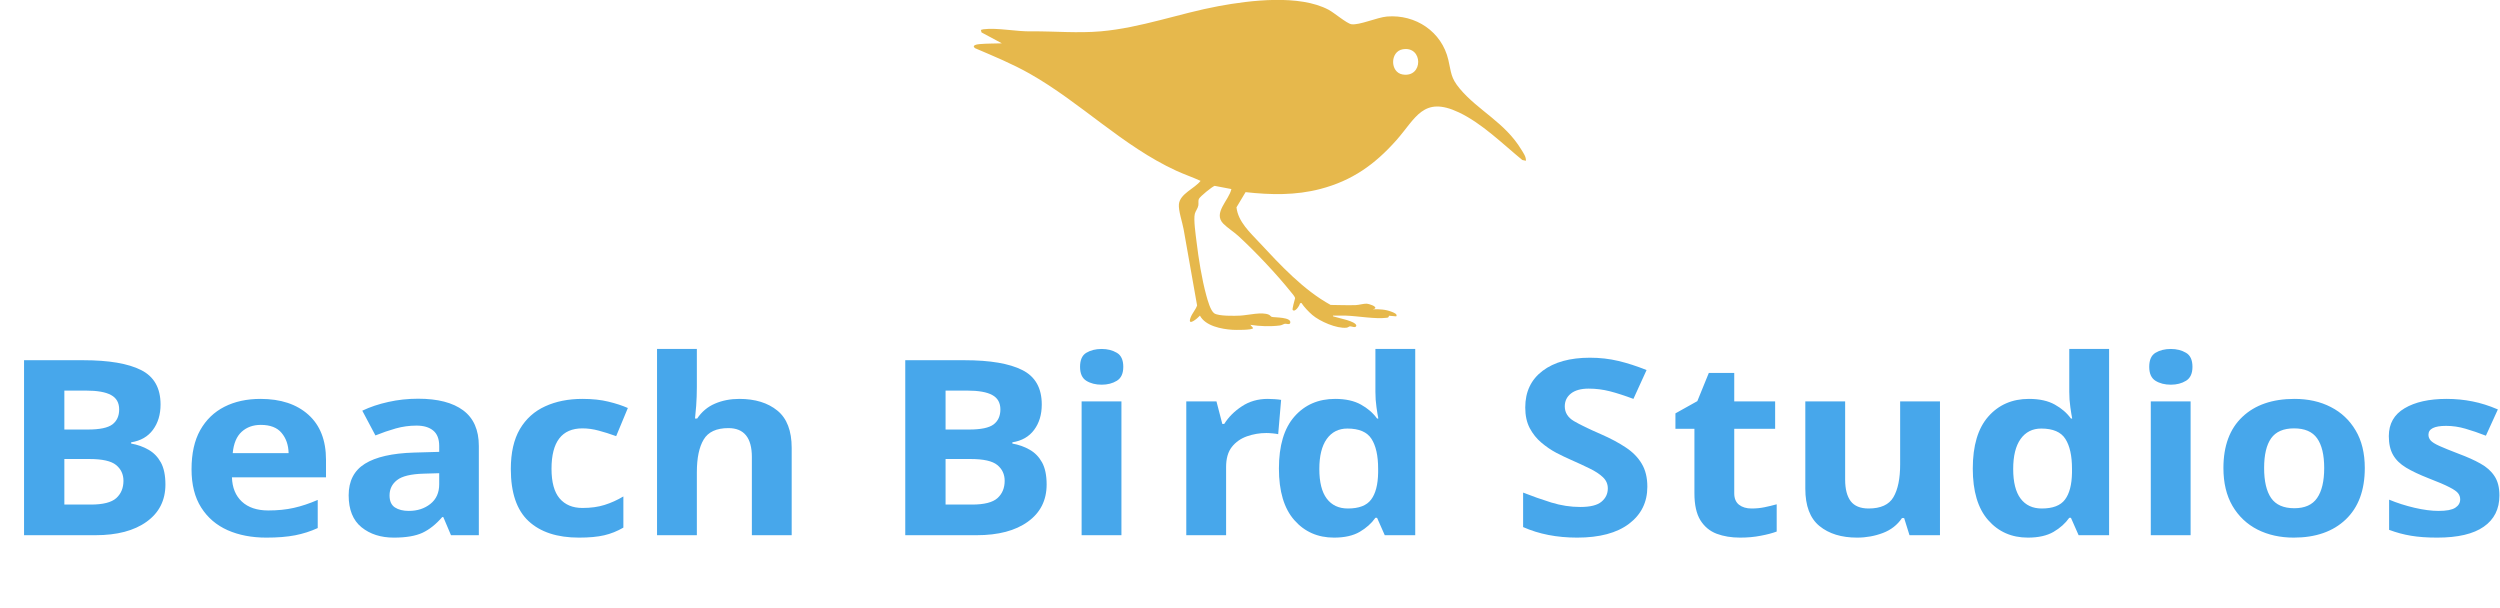
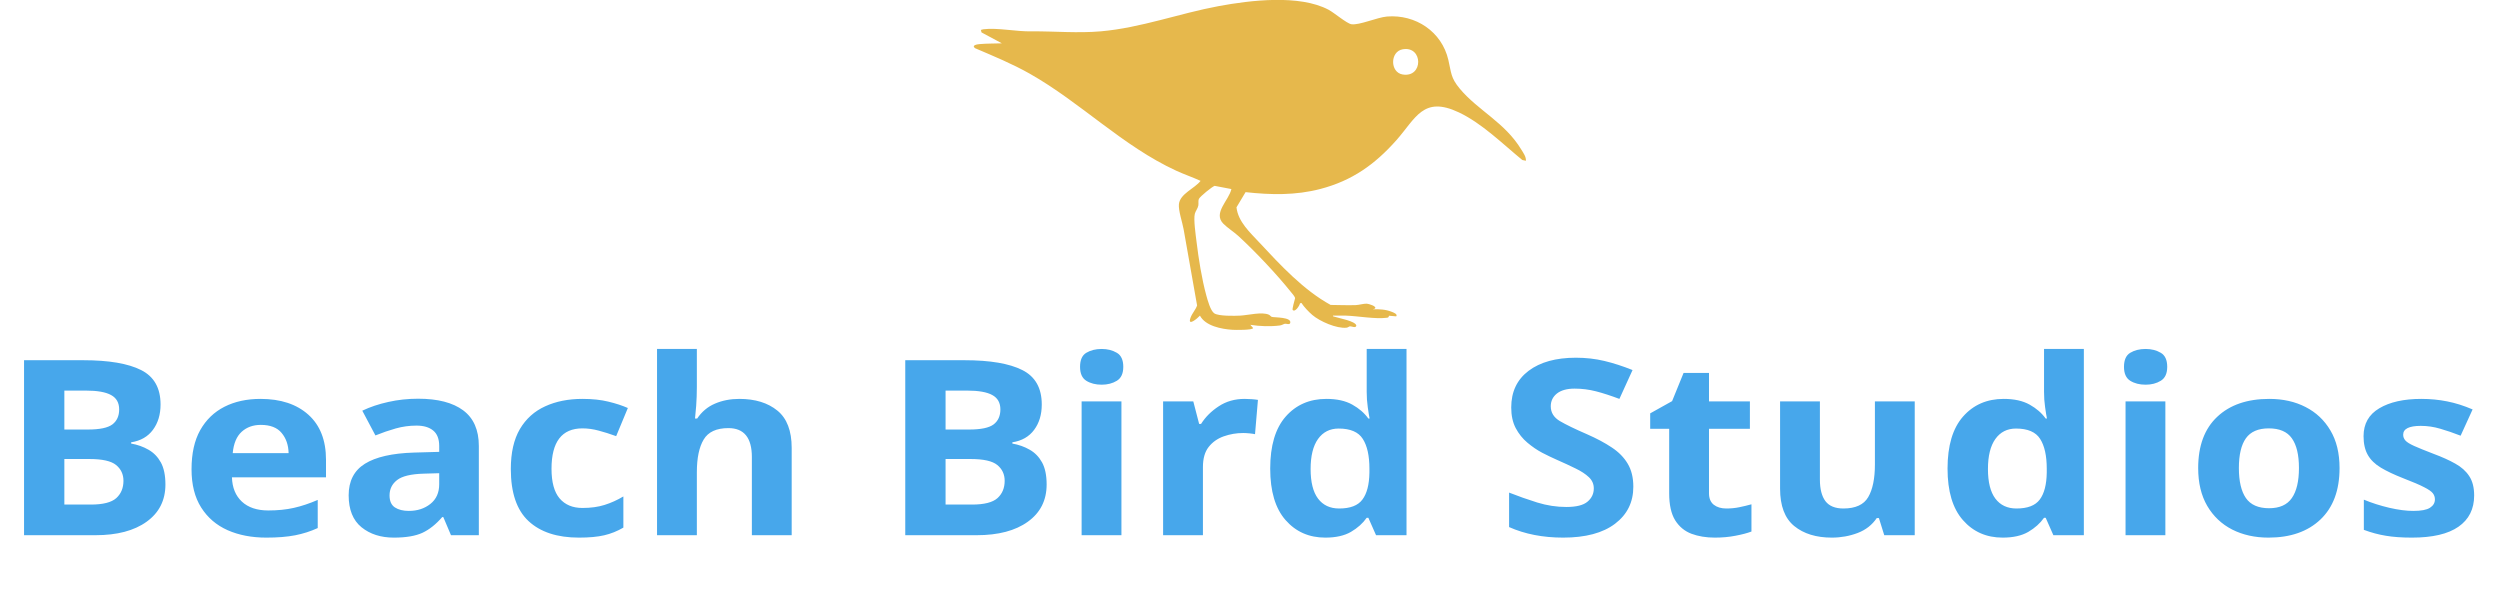
<svg xmlns="http://www.w3.org/2000/svg" id="Layer_2" data-name="Layer 2" viewBox="0 0 437.31 106.22">
  <defs>
    <style>
      .cls-1 {
        fill: #e6b84c;
      }

      .cls-2 {
        fill: #47a7eb;
        font-family: Chillax-Semibold, Chillax;
        font-size: 42.88px;
        font-weight: 600;
      }
- 
-       .cls-3 {
-         letter-spacing: 0em;
-       }
- 
-       .cls-4 {
-         letter-spacing: -.02em;
-       }
- 
-       .cls-5 {
-         letter-spacing: .02em;
-       }
    </style>
  </defs>
  <g id="Layer_1-2" data-name="Layer 1">
    <path class="cls-1" d="M266.95,28.13l-.66-.14c-3.43-2.81-7.06-6.42-11.1-8.33-6.25-2.96-7.53,1.03-10.95,4.89-3.77,4.24-7.73,7.05-13.26,8.5-4.34,1.14-8.68,1.05-13.1.56l-1.59,2.66c.29,2.53,2.37,4.39,4.01,6.16,3.68,3.95,7.73,8.32,12.46,10.91,1.46.01,2.93.08,4.38.03.58-.02,1.39-.27,1.94-.25.28.01,1.84.45,1.43.86l-.37.12c1.11-.03,2.26.02,3.3.44.32.13,1.08.4.8.8l-1.27-.11c-.07.31-.15.33-.44.36-1.95.25-5.03-.31-7.1-.38-.75-.03-1.52.03-2.27,0-.03.18.21.16.34.21.76.26,3.57.73,3.76,1.52-.07.53-.83.12-1.11.14-.18.01-.33.21-.6.24-1.72.2-4.7-1.11-6-2.23-.65-.56-1.45-1.4-1.9-2.1l-.25.07c-.06.38-.85,1.63-1.28,1.16-.12-.13.34-1.75.42-2.04,0-.27-.52-.86-.73-1.11-2.5-3.12-6.23-7.07-9.18-9.78-.79-.72-1.94-1.45-2.64-2.16-1.86-1.88.99-4.09,1.41-6.06l-2.93-.56c-.46.15-2.58,1.88-2.76,2.29-.14.32-.03.77-.09,1.14-.09.52-.5.98-.62,1.47-.24,1,.16,3.69.3,4.85.36,2.98.92,6.53,1.71,9.41.22.8.73,2.71,1.41,3.15.78.5,3.53.44,4.52.39,1.41-.07,3.81-.72,5.04-.15.19.09.32.32.49.37.45.13,3.53.01,3.22,1.07-.11.36-.73.09-.92.13-.24.04-.51.25-.87.3-1.73.22-3.47.15-5.19-.11l.49.56c-.04.39-3.14.34-3.61.31-1.9-.12-4.74-.66-5.69-2.48-.43.49-2.23,1.99-1.65.37.29-.8.9-1.39,1.15-2.15-.82-4.44-1.54-8.9-2.36-13.34-.22-1.21-.93-3.27-.82-4.37.18-1.83,2.75-2.74,3.79-4.08-1.39-.64-2.85-1.13-4.24-1.77-9.4-4.32-16.71-11.93-25.66-16.99-3.08-1.74-6.31-3.06-9.55-4.45-.69-.53.43-.69.84-.72,1.24-.11,2.61-.08,3.85-.13l-3.56-1.91-.11-.44c.15-.02.29-.09.44-.11,2.45-.31,5.89.44,8.43.36,4.03-.02,8.1.35,12.12,0,7.03-.62,13.7-3.13,20.6-4.41,5.56-1.03,14.13-2.07,19.24.64.99.53,3.18,2.41,3.99,2.53,1.39.2,4.47-1.2,6.23-1.35,4.97-.4,9.57,2.62,10.72,7.59.53,2.27.4,3.11,2,5.03,3.22,3.85,7.88,5.89,10.76,10.65.36.59.86,1.26.81,1.97ZM245.38,8.62c-2.25.38-2.25,4.05-.02,4.41,3.65.59,3.59-5.02.02-4.41Z" />
-     <text class="cls-2" transform="translate(0 93.62) scale(1.09 1)">
-       <tspan x="0" y="0">Beach Bi</tspan>
-       <tspan class="cls-5" x="187.03" y="0">r</tspan>
-       <tspan class="cls-3" x="203.32" y="0">d </tspan>
-       <tspan class="cls-4" x="242.46" y="0">S</tspan>
-       <tspan x="267.89" y="0">tudios</tspan>
-     </text>
+     <text class="cls-2" transform="translate(0 93.62) scale(1.09 1)">Beach Bird Studios</text>
  </g>
</svg>
